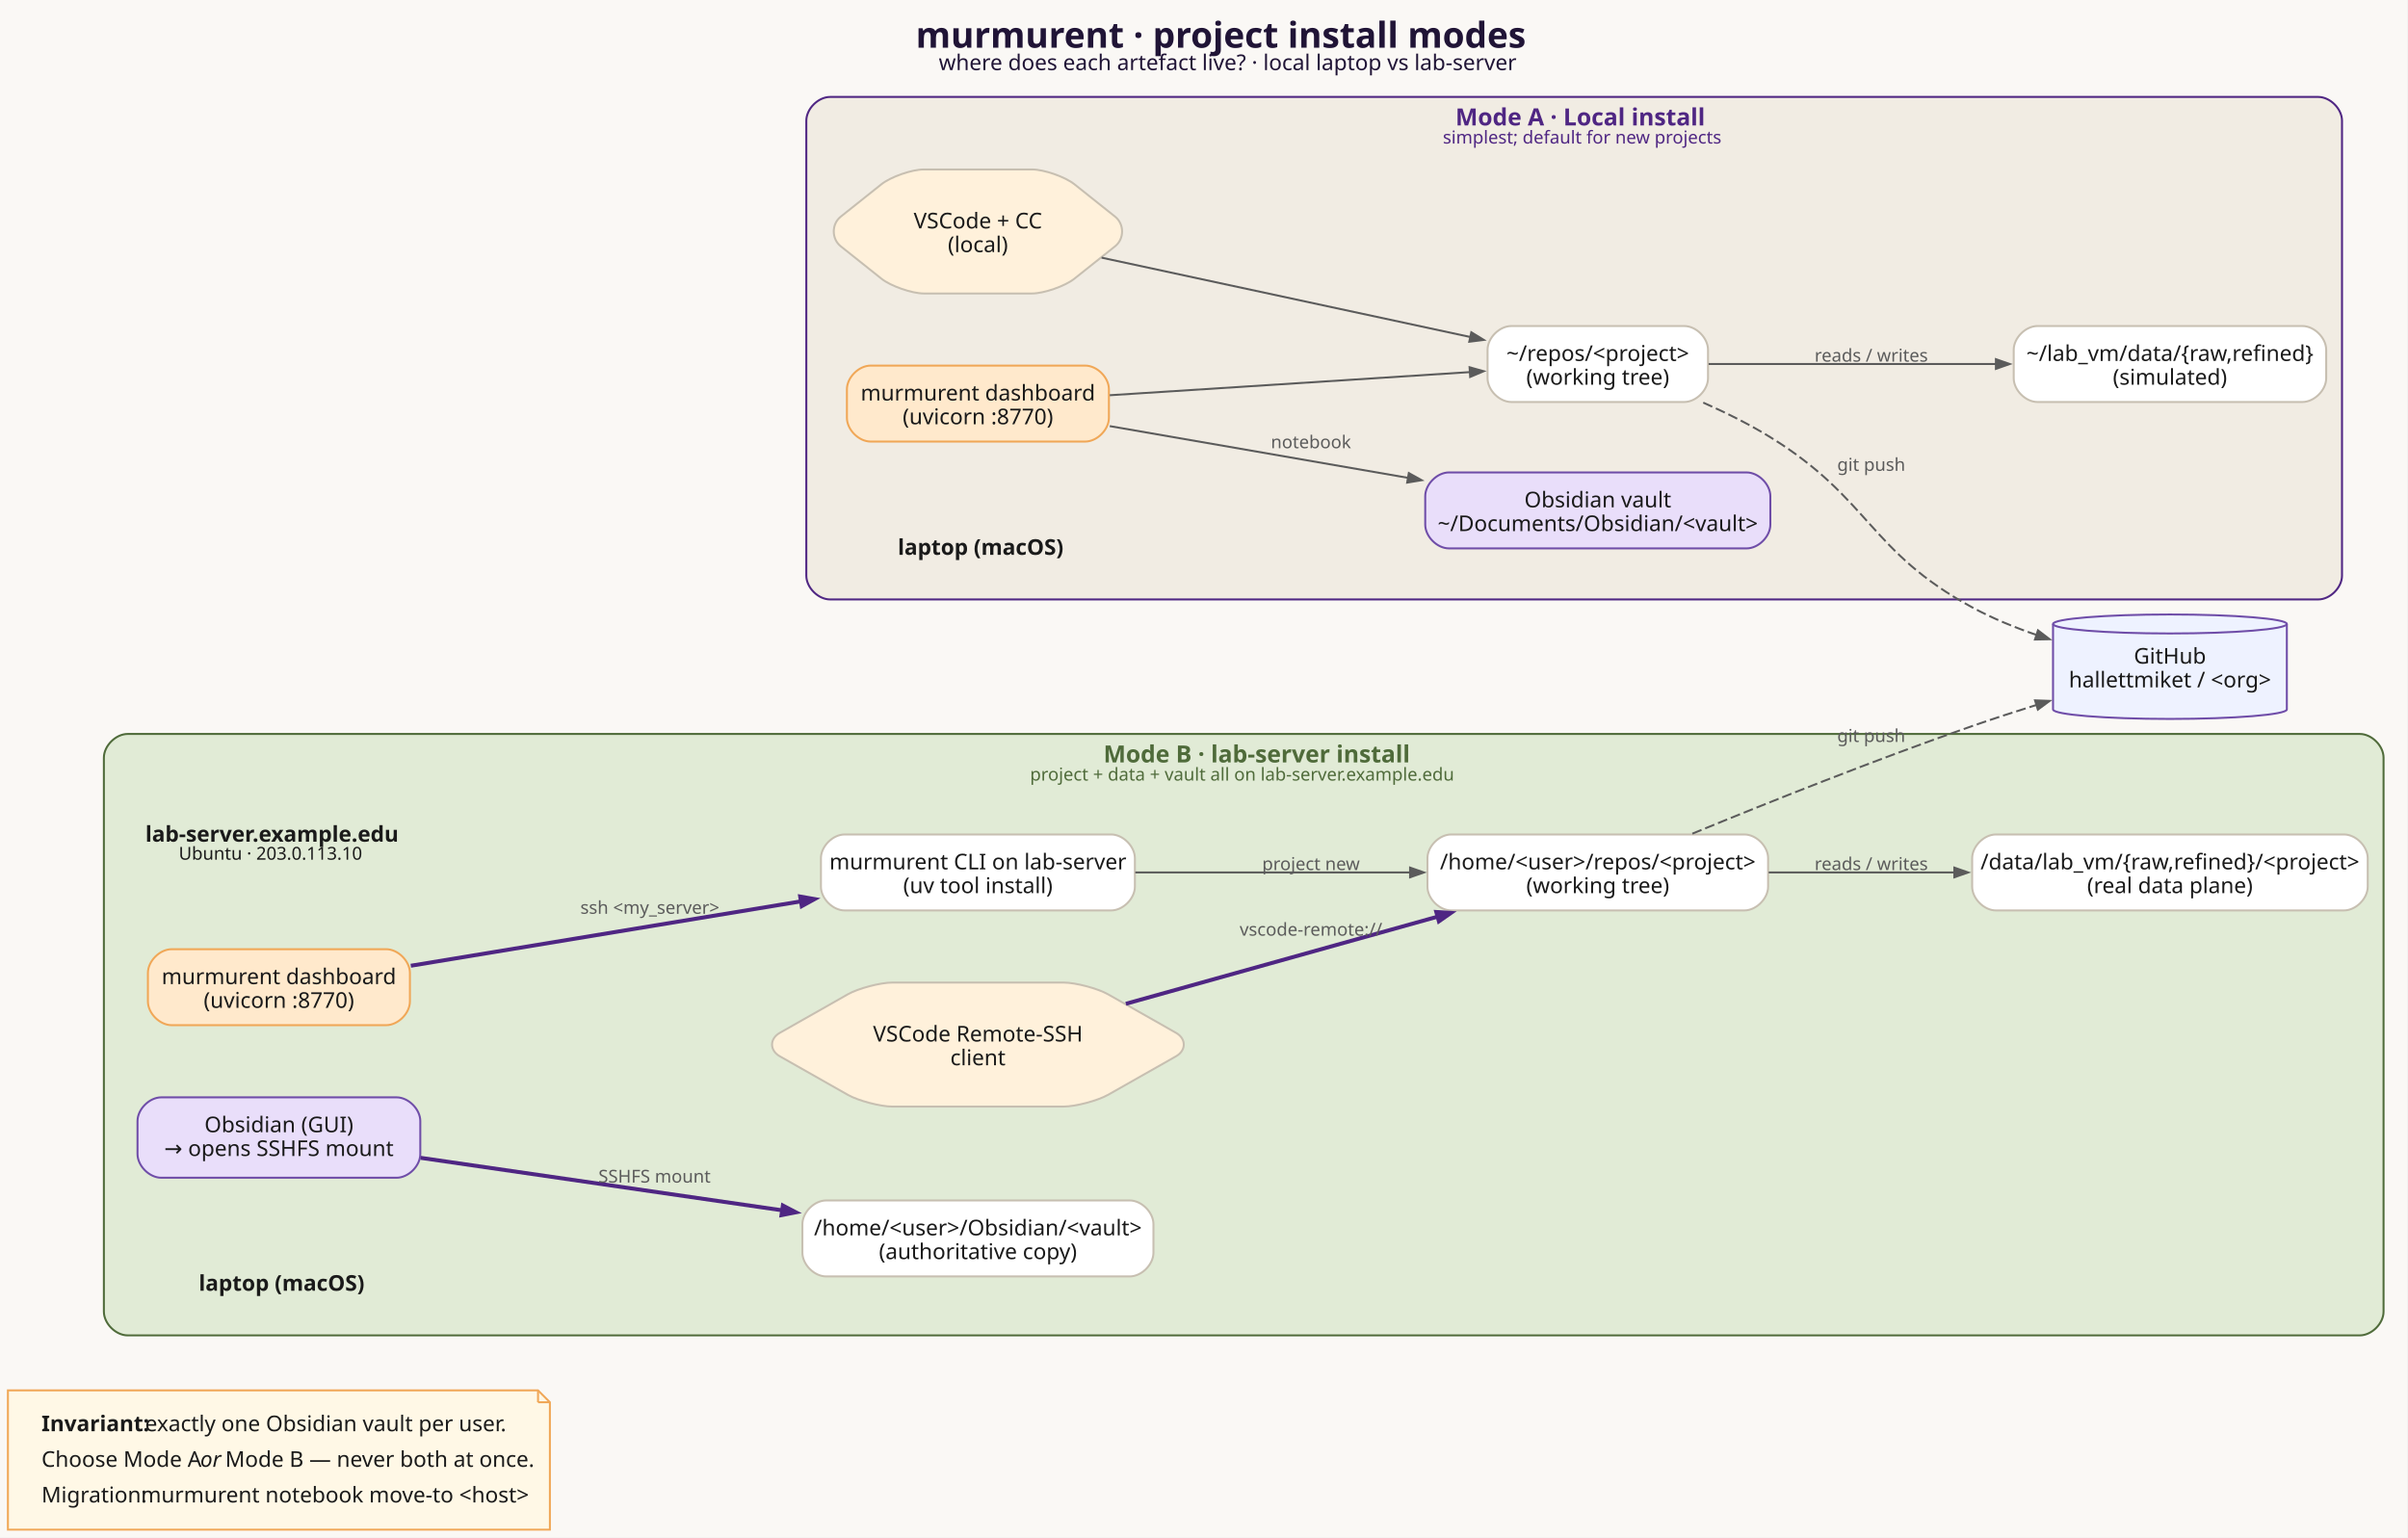
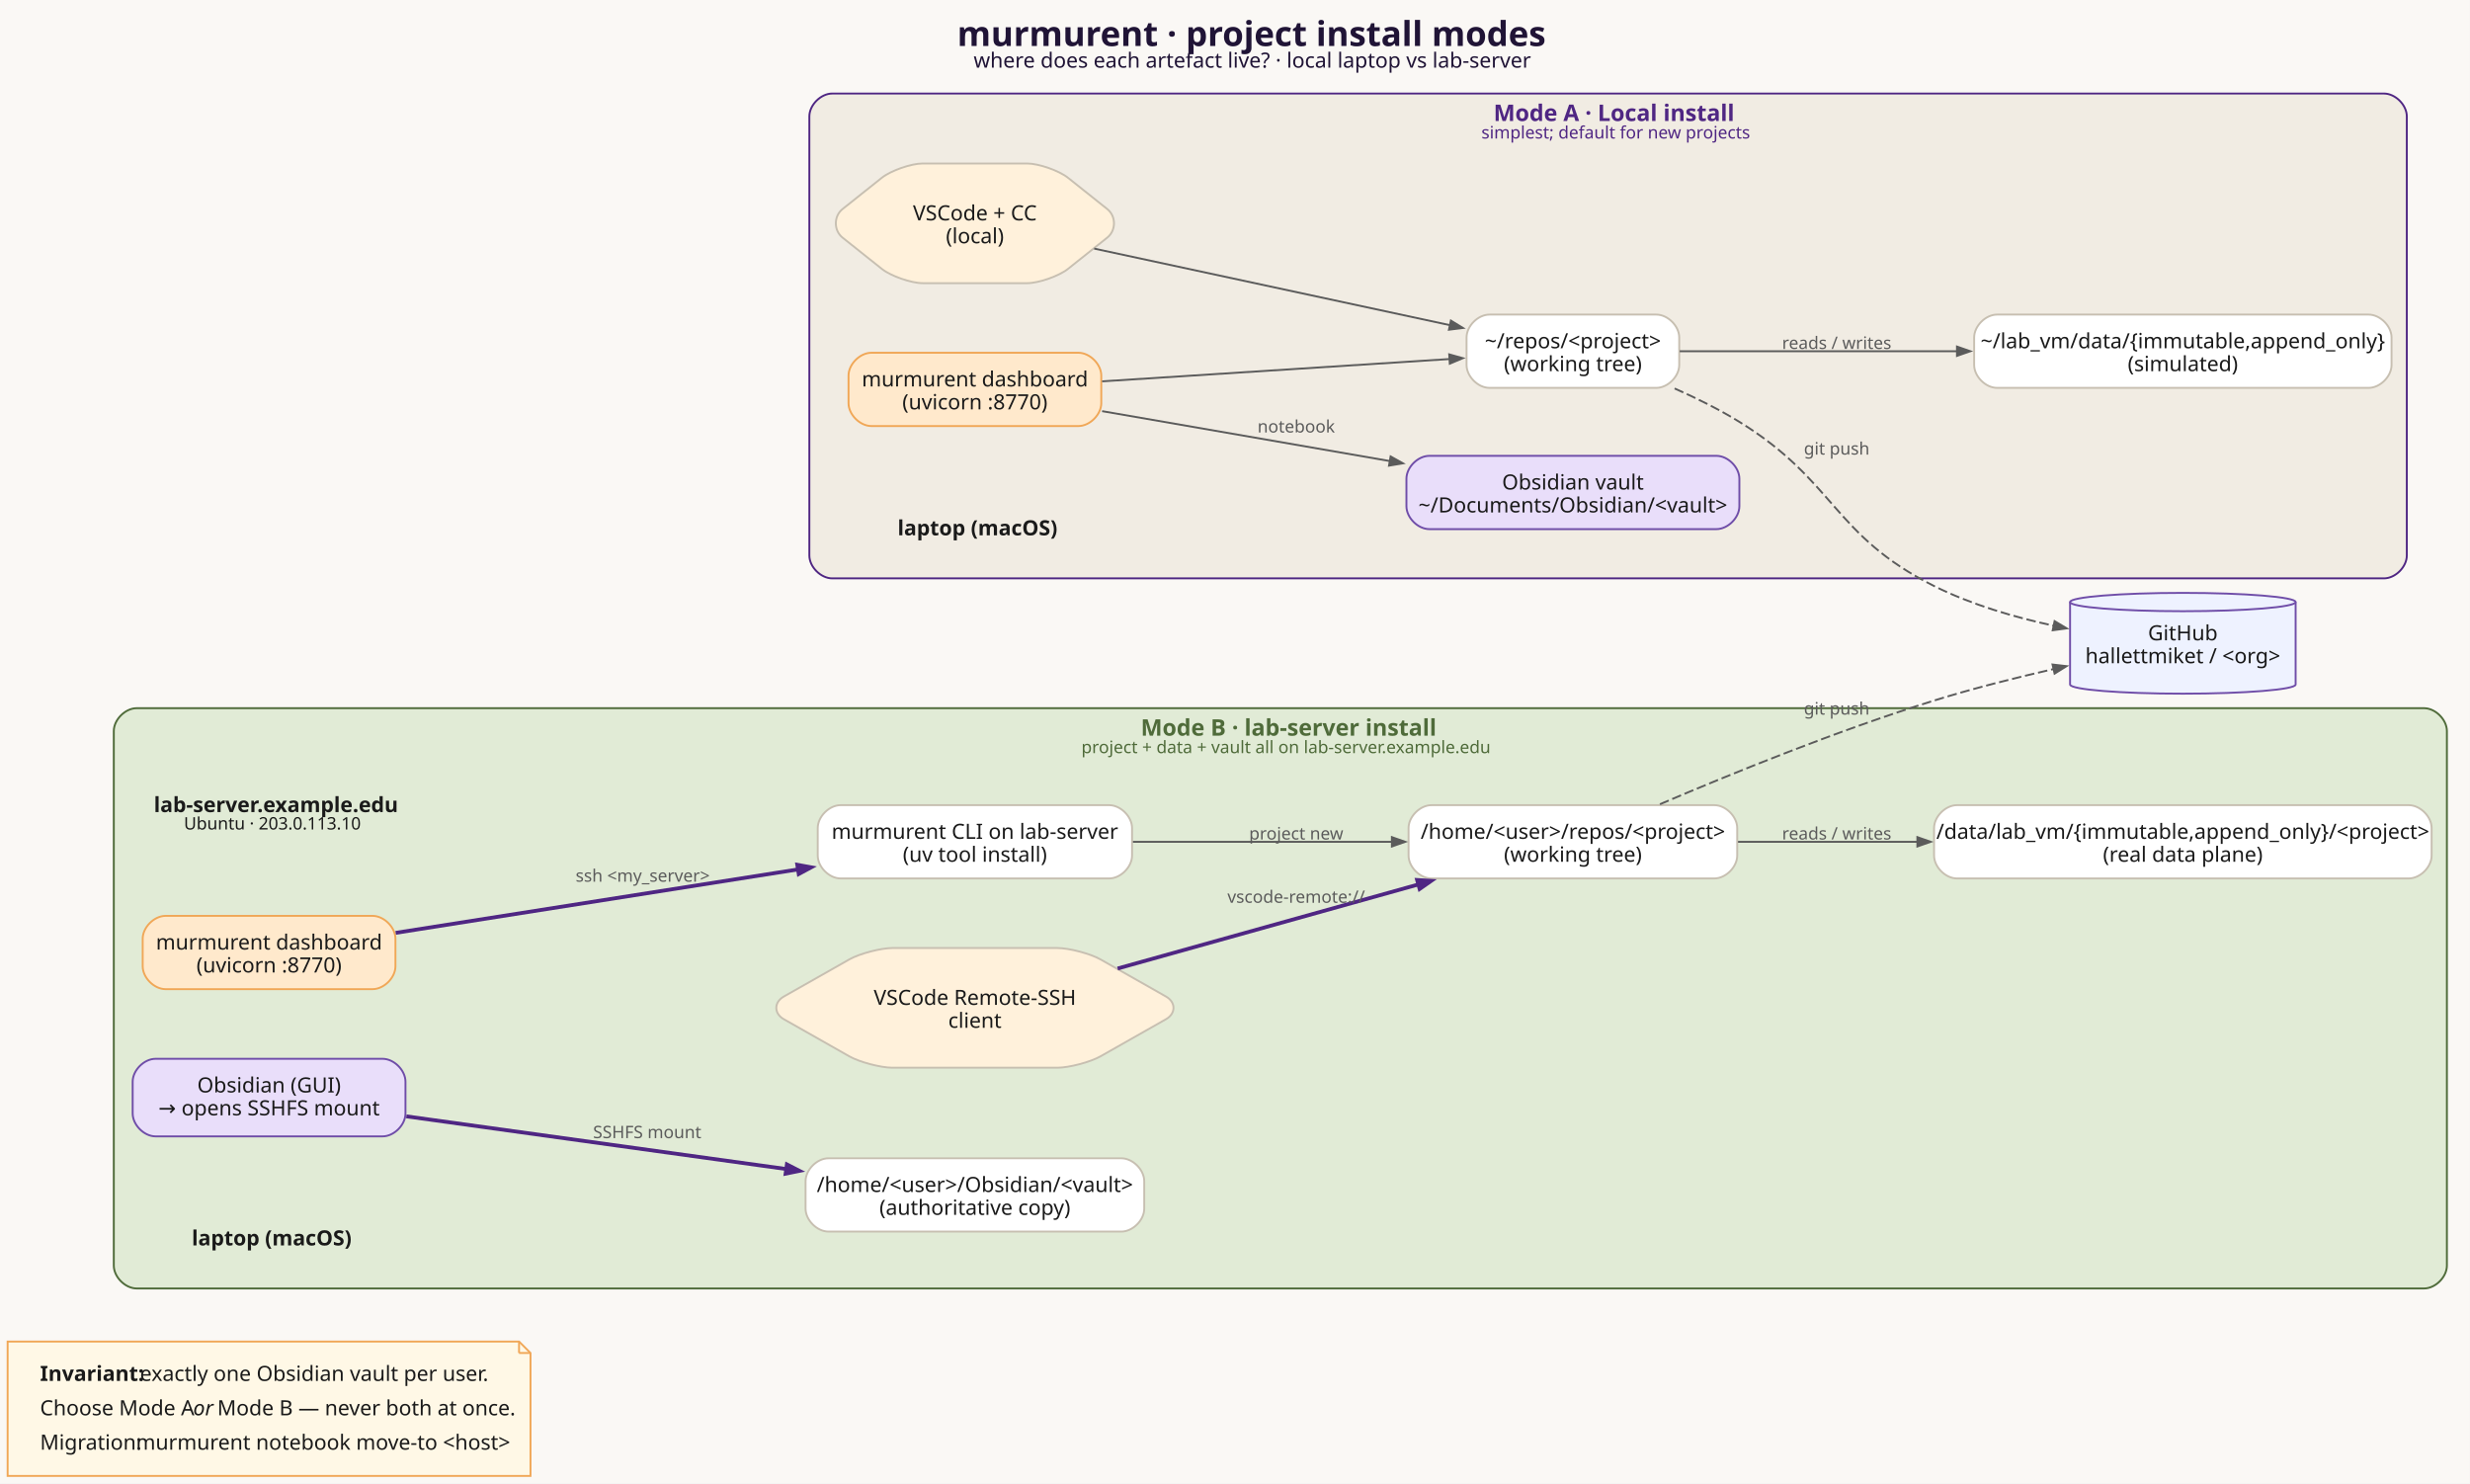
- <svg xmlns="http://www.w3.org/2000/svg" width="1217pt" height="777pt" viewBox="0.00 0.00 1217.00 777.00">
+ <svg xmlns="http://www.w3.org/2000/svg" width="1294pt" height="777pt" viewBox="0.00 0.00 1294.00 777.00">
  <g id="graph0" class="graph" transform="scale(1 1) rotate(0) translate(4 773.2)">
-     <polygon fill="#faf8f5" stroke="none" points="-4,4 -4,-773.2 1212.65,-773.2 1212.65,4 -4,4" />
-     <text xml:space="preserve" text-anchor="start" x="458.82" y="-749.1" font-family="EB Garamond" font-weight="bold" font-size="18.00" fill="#201436">murmurent · project install modes</text>
-     <text xml:space="preserve" text-anchor="start" x="470.45" y="-737.75" font-family="EB Garamond" font-size="11.00" fill="#201436">where does each artefact live? · local laptop vs lab-server</text>
+     <polygon fill="#faf8f5" stroke="none" points="-4,4 -4,-773.2 1289.9,-773.2 1289.9,4 -4,4" />
+     <text xml:space="preserve" text-anchor="start" x="497.45" y="-749.1" font-family="EB Garamond" font-weight="bold" font-size="18.00" fill="#201436">murmurent · project install modes</text>
+     <text xml:space="preserve" text-anchor="start" x="506.07" y="-737.75" font-family="EB Garamond" font-size="11.00" fill="#201436">where does each artefact live? · local laptop vs lab-server</text>
    <g id="clust1" class="cluster">
-       <path fill="#f1ece3" stroke="#4f2683" d="M415.51,-470.2C415.51,-470.2 1167.65,-470.2 1167.65,-470.2 1173.65,-470.2 1179.65,-476.2 1179.65,-482.2 1179.65,-482.2 1179.65,-712.2 1179.65,-712.2 1179.65,-718.2 1173.65,-724.2 1167.65,-724.2 1167.65,-724.2 415.51,-724.2 415.51,-724.2 409.51,-724.2 403.51,-718.2 403.51,-712.2 403.51,-712.2 403.51,-482.2 403.51,-482.2 403.51,-476.2 409.51,-470.2 415.51,-470.2" />
-       <text xml:space="preserve" text-anchor="start" x="731.58" y="-709.8" font-family="EB Garamond" font-weight="bold" font-size="12.00" fill="#4f2683">Mode A · Local install</text>
-       <text xml:space="preserve" text-anchor="start" x="725.21" y="-700.65" font-family="EB Garamond" font-size="9.00" fill="#4f2683">simplest; default for new projects</text>
+       <path fill="#f1ece3" stroke="#4f2683" d="M432.01,-470.2C432.01,-470.2 1244.9,-470.2 1244.9,-470.2 1250.9,-470.2 1256.9,-476.2 1256.9,-482.2 1256.9,-482.2 1256.9,-712.2 1256.9,-712.2 1256.9,-718.2 1250.9,-724.2 1244.9,-724.2 1244.9,-724.2 432.01,-724.2 432.01,-724.2 426.01,-724.2 420.01,-718.2 420.01,-712.2 420.01,-712.2 420.01,-482.2 420.01,-482.2 420.01,-476.2 426.01,-470.2 432.01,-470.2" />
+       <text xml:space="preserve" text-anchor="start" x="778.46" y="-709.8" font-family="EB Garamond" font-weight="bold" font-size="12.00" fill="#4f2683">Mode A · Local install</text>
+       <text xml:space="preserve" text-anchor="start" x="772.08" y="-700.65" font-family="EB Garamond" font-size="9.00" fill="#4f2683">simplest; default for new projects</text>
    </g>
    <g id="clust2" class="cluster">
-       <path fill="#e1ebd6" stroke="#4f6b3a" d="M60.5,-98.2C60.5,-98.2 1188.65,-98.2 1188.65,-98.2 1194.65,-98.2 1200.65,-104.2 1200.65,-110.2 1200.65,-110.2 1200.65,-390.2 1200.65,-390.2 1200.65,-396.2 1194.65,-402.2 1188.65,-402.2 1188.65,-402.2 60.5,-402.2 60.5,-402.2 54.5,-402.2 48.5,-396.2 48.5,-390.2 48.5,-390.2 48.5,-110.2 48.5,-110.2 48.5,-104.2 54.5,-98.2 60.5,-98.2" />
-       <text xml:space="preserve" text-anchor="start" x="553.7" y="-387.8" font-family="EB Garamond" font-weight="bold" font-size="12.00" fill="#4f6b3a">Mode B · lab-server install</text>
-       <text xml:space="preserve" text-anchor="start" x="516.57" y="-378.65" font-family="EB Garamond" font-size="9.00" fill="#4f6b3a">project + data + vault all on lab-server.example.edu</text>
+       <path fill="#e1ebd6" stroke="#4f6b3a" d="M67.62,-98.2C67.62,-98.2 1265.9,-98.2 1265.9,-98.2 1271.9,-98.2 1277.9,-104.2 1277.9,-110.2 1277.9,-110.2 1277.9,-390.2 1277.9,-390.2 1277.9,-396.2 1271.9,-402.2 1265.9,-402.2 1265.9,-402.2 67.62,-402.2 67.62,-402.2 61.62,-402.2 55.62,-396.2 55.62,-390.2 55.62,-390.2 55.62,-110.2 55.62,-110.2 55.62,-104.2 61.62,-98.2 67.62,-98.2" />
+       <text xml:space="preserve" text-anchor="start" x="593.64" y="-387.8" font-family="EB Garamond" font-weight="bold" font-size="12.00" fill="#4f6b3a">Mode B · lab-server install</text>
+       <text xml:space="preserve" text-anchor="start" x="562.51" y="-378.65" font-family="EB Garamond" font-size="9.00" fill="#4f6b3a">project + data + vault all on lab-server.example.edu</text>
    </g>
    <g id="node1" class="node">
-       <path fill="#eef2ff" stroke="#6f4da8" d="M1151.77,-457.8C1151.77,-460.45 1125.29,-462.6 1092.69,-462.6 1060.09,-462.6 1033.6,-460.45 1033.6,-457.8 1033.6,-457.8 1033.6,-414.6 1033.6,-414.6 1033.6,-411.95 1060.09,-409.8 1092.69,-409.8 1125.29,-409.8 1151.77,-411.95 1151.77,-414.6 1151.77,-414.6 1151.77,-457.8 1151.77,-457.8" />
-       <path fill="none" stroke="#6f4da8" d="M1151.77,-457.8C1151.77,-455.15 1125.29,-453 1092.69,-453 1060.09,-453 1033.6,-455.15 1033.6,-457.8" />
-       <text xml:space="preserve" text-anchor="middle" x="1092.69" y="-437.75" font-family="EB Garamond" font-size="11.00" fill="#1a1a1a">GitHub</text>
-       <text xml:space="preserve" text-anchor="middle" x="1092.69" y="-425.75" font-family="EB Garamond" font-size="11.00" fill="#1a1a1a">hallettmiket / &lt;org&gt;</text>
+       <path fill="#eef2ff" stroke="#6f4da8" d="M1198.65,-457.8C1198.65,-460.45 1172.17,-462.6 1139.56,-462.6 1106.96,-462.6 1080.48,-460.45 1080.48,-457.8 1080.48,-457.8 1080.48,-414.6 1080.48,-414.6 1080.48,-411.95 1106.96,-409.8 1139.56,-409.8 1172.17,-409.8 1198.65,-411.95 1198.65,-414.6 1198.65,-414.6 1198.65,-457.8 1198.65,-457.8" />
+       <path fill="none" stroke="#6f4da8" d="M1198.65,-457.8C1198.65,-455.15 1172.17,-453 1139.56,-453 1106.96,-453 1080.48,-455.15 1080.48,-457.8" />
+       <text xml:space="preserve" text-anchor="middle" x="1139.56" y="-437.75" font-family="EB Garamond" font-size="11.00" fill="#1a1a1a">GitHub</text>
+       <text xml:space="preserve" text-anchor="middle" x="1139.56" y="-425.75" font-family="EB Garamond" font-size="11.00" fill="#1a1a1a">hallettmiket / &lt;org&gt;</text>
    </g>
    <g id="node2" class="node">
-       <path fill="none" stroke="none" d="M531.7,-514.2C531.7,-514.2 448.78,-514.2 448.78,-514.2 442.78,-514.2 436.78,-508.2 436.78,-502.2 436.78,-502.2 436.78,-490.2 436.78,-490.2 436.78,-484.2 442.78,-478.2 448.78,-478.2 448.78,-478.2 531.7,-478.2 531.7,-478.2 537.7,-478.2 543.7,-484.2 543.7,-490.2 543.7,-490.2 543.7,-502.2 543.7,-502.2 543.7,-508.2 537.7,-514.2 531.7,-514.2" />
-       <text xml:space="preserve" text-anchor="start" x="449.74" y="-492.75" font-family="EB Garamond" font-weight="bold" font-size="11.00" fill="#1a1a1a">laptop (macOS)</text>
+       <path fill="none" stroke="none" d="M548.2,-514.2C548.2,-514.2 465.28,-514.2 465.28,-514.2 459.28,-514.2 453.28,-508.2 453.28,-502.2 453.28,-502.2 453.28,-490.2 453.28,-490.2 453.28,-484.2 459.28,-478.2 465.28,-478.2 465.28,-478.2 548.2,-478.2 548.2,-478.2 554.2,-478.2 560.2,-484.2 560.2,-490.2 560.2,-490.2 560.2,-502.2 560.2,-502.2 560.2,-508.2 554.2,-514.2 548.2,-514.2" />
+       <text xml:space="preserve" text-anchor="start" x="466.24" y="-492.75" font-family="EB Garamond" font-weight="bold" font-size="11.00" fill="#1a1a1a">laptop (macOS)</text>
    </g>
    <g id="node3" class="node">
-       <path fill="#ffe9cc" stroke="#f0a757" d="M544.45,-588.4C544.45,-588.4 436.03,-588.4 436.03,-588.4 430.03,-588.4 424.03,-582.4 424.03,-576.4 424.03,-576.4 424.03,-562 424.03,-562 424.03,-556 430.03,-550 436.03,-550 436.03,-550 544.45,-550 544.45,-550 550.45,-550 556.45,-556 556.45,-562 556.45,-562 556.45,-576.4 556.45,-576.4 556.45,-582.4 550.45,-588.4 544.45,-588.4" />
-       <text xml:space="preserve" text-anchor="middle" x="490.24" y="-570.75" font-family="EB Garamond" font-size="11.00" fill="#1a1a1a">murmurent dashboard</text>
-       <text xml:space="preserve" text-anchor="middle" x="490.24" y="-558.75" font-family="EB Garamond" font-size="11.00" fill="#1a1a1a">(uvicorn :8770)</text>
+       <path fill="#ffe9cc" stroke="#f0a757" d="M560.95,-588.4C560.95,-588.4 452.53,-588.4 452.53,-588.4 446.53,-588.4 440.53,-582.4 440.53,-576.4 440.53,-576.4 440.53,-562 440.53,-562 440.53,-556 446.53,-550 452.53,-550 452.53,-550 560.95,-550 560.95,-550 566.95,-550 572.95,-556 572.95,-562 572.95,-562 572.95,-576.4 572.95,-576.4 572.95,-582.4 566.95,-588.4 560.95,-588.4" />
+       <text xml:space="preserve" text-anchor="middle" x="506.74" y="-570.75" font-family="EB Garamond" font-size="11.00" fill="#1a1a1a">murmurent dashboard</text>
+       <text xml:space="preserve" text-anchor="middle" x="506.74" y="-558.75" font-family="EB Garamond" font-size="11.00" fill="#1a1a1a">(uvicorn :8770)</text>
    </g>
    <g id="node4" class="node">
-       <path fill="#ffffff" stroke="#c7bfb1" d="M847.23,-608.4C847.23,-608.4 759.81,-608.4 759.81,-608.4 753.81,-608.4 747.81,-602.4 747.81,-596.4 747.81,-596.4 747.81,-582 747.81,-582 747.81,-576 753.81,-570 759.81,-570 759.81,-570 847.23,-570 847.23,-570 853.23,-570 859.23,-576 859.23,-582 859.23,-582 859.23,-596.4 859.23,-596.4 859.23,-602.4 853.23,-608.4 847.23,-608.4" />
-       <text xml:space="preserve" text-anchor="middle" x="803.52" y="-590.75" font-family="EB Garamond" font-size="11.00" fill="#1a1a1a">~/repos/&lt;project&gt;</text>
-       <text xml:space="preserve" text-anchor="middle" x="803.52" y="-578.75" font-family="EB Garamond" font-size="11.00" fill="#1a1a1a">(working tree)</text>
+       <path fill="#ffffff" stroke="#c7bfb1" d="M863.73,-608.4C863.73,-608.4 776.31,-608.4 776.31,-608.4 770.31,-608.4 764.31,-602.4 764.31,-596.4 764.31,-596.4 764.31,-582 764.31,-582 764.31,-576 770.31,-570 776.31,-570 776.31,-570 863.73,-570 863.73,-570 869.73,-570 875.73,-576 875.73,-582 875.73,-582 875.73,-596.4 875.73,-596.4 875.73,-602.4 869.73,-608.4 863.73,-608.4" />
+       <text xml:space="preserve" text-anchor="middle" x="820.02" y="-590.75" font-family="EB Garamond" font-size="11.00" fill="#1a1a1a">~/repos/&lt;project&gt;</text>
+       <text xml:space="preserve" text-anchor="middle" x="820.02" y="-578.75" font-family="EB Garamond" font-size="11.00" fill="#1a1a1a">(working tree)</text>
    </g>
    <g id="edge1" class="edge">
-       <path fill="none" stroke="#5b5b5b" d="M556.87,-573.42C610.55,-576.87 685.98,-581.71 739.05,-585.12" />
-       <polygon fill="#5b5b5b" stroke="#5b5b5b" points="738.72,-587.56 745.86,-585.56 739.03,-582.67 738.72,-587.56" />
+       <path fill="none" stroke="#5b5b5b" d="M573.37,-573.42C627.05,-576.87 702.48,-581.71 755.55,-585.12" />
+       <polygon fill="#5b5b5b" stroke="#5b5b5b" points="755.22,-587.56 762.36,-585.56 755.53,-582.67 755.22,-587.56" />
    </g>
    <g id="node5" class="node">
-       <path fill="#e9defa" stroke="#6f4da8" d="M878.73,-534.4C878.73,-534.4 728.31,-534.4 728.31,-534.4 722.31,-534.4 716.31,-528.4 716.31,-522.4 716.31,-522.4 716.31,-508 716.31,-508 716.31,-502 722.31,-496 728.31,-496 728.31,-496 878.73,-496 878.73,-496 884.73,-496 890.73,-502 890.73,-508 890.73,-508 890.73,-522.4 890.73,-522.4 890.73,-528.4 884.73,-534.4 878.73,-534.4" />
-       <text xml:space="preserve" text-anchor="middle" x="803.52" y="-516.75" font-family="EB Garamond" font-size="11.00" fill="#1a1a1a">Obsidian vault</text>
-       <text xml:space="preserve" text-anchor="middle" x="803.52" y="-504.75" font-family="EB Garamond" font-size="11.00" fill="#1a1a1a">~/Documents/Obsidian/&lt;vault&gt;</text>
+       <path fill="#e9defa" stroke="#6f4da8" d="M895.23,-534.4C895.23,-534.4 744.81,-534.4 744.81,-534.4 738.81,-534.4 732.81,-528.4 732.81,-522.4 732.81,-522.4 732.81,-508 732.81,-508 732.81,-502 738.81,-496 744.81,-496 744.81,-496 895.23,-496 895.23,-496 901.23,-496 907.23,-502 907.23,-508 907.23,-508 907.23,-522.4 907.23,-522.4 907.23,-528.4 901.23,-534.4 895.23,-534.4" />
+       <text xml:space="preserve" text-anchor="middle" x="820.02" y="-516.75" font-family="EB Garamond" font-size="11.00" fill="#1a1a1a">Obsidian vault</text>
+       <text xml:space="preserve" text-anchor="middle" x="820.02" y="-504.75" font-family="EB Garamond" font-size="11.00" fill="#1a1a1a">~/Documents/Obsidian/&lt;vault&gt;</text>
    </g>
    <g id="edge4" class="edge">
-       <path fill="none" stroke="#5b5b5b" d="M556.87,-557.81C600.63,-550.22 658.85,-540.12 707.62,-531.66" />
-       <polygon fill="#5b5b5b" stroke="#5b5b5b" points="708.02,-534.08 714.5,-530.47 707.18,-529.25 708.02,-534.08" />
-       <text xml:space="preserve" text-anchor="middle" x="658.56" y="-546.63" font-family="Courier Prime" font-size="9.00" fill="#5b5b5b">notebook</text>
+       <path fill="none" stroke="#5b5b5b" d="M573.37,-557.81C617.13,-550.22 675.35,-540.12 724.12,-531.66" />
+       <polygon fill="#5b5b5b" stroke="#5b5b5b" points="724.52,-534.08 731,-530.47 723.68,-529.25 724.52,-534.08" />
+       <text xml:space="preserve" text-anchor="middle" x="675.06" y="-546.63" font-family="Courier Prime" font-size="9.00" fill="#5b5b5b">notebook</text>
    </g>
    <g id="edge10" class="edge">
-       <path fill="none" stroke="#5b5b5b" stroke-dasharray="5,2" d="M856.82,-569.69C868.32,-564.6 880.2,-558.7 890.73,-552.2 941.19,-521.06 940.62,-494.49 992.73,-466.2 1002.92,-460.67 1014.27,-456.02 1025.54,-452.15" />
-       <polygon fill="#5b5b5b" stroke="#5b5b5b" points="1025.99,-454.59 1031.88,-450.08 1024.47,-449.93 1025.99,-454.59" />
-       <text xml:space="preserve" text-anchor="middle" x="941.73" y="-535.21" font-family="Courier Prime" font-size="9.00" fill="#5b5b5b">git push</text>
+       <path fill="none" stroke="#5b5b5b" stroke-dasharray="5,2" d="M873.32,-569.69C884.82,-564.6 896.7,-558.7 907.23,-552.2 957.69,-521.06 956.21,-492.75 1009.23,-466.2 1028.61,-456.5 1051.2,-449.87 1072.03,-445.38" />
+       <polygon fill="#5b5b5b" stroke="#5b5b5b" points="1072.37,-447.81 1078.73,-444 1071.38,-443.01 1072.37,-447.81" />
+       <text xml:space="preserve" text-anchor="middle" x="958.23" y="-535.05" font-family="Courier Prime" font-size="9.00" fill="#5b5b5b">git push</text>
    </g>
    <g id="node6" class="node">
-       <path fill="#ffffff" stroke="#c7bfb1" d="M1159.65,-608.4C1159.65,-608.4 1025.73,-608.4 1025.73,-608.4 1019.73,-608.4 1013.73,-602.4 1013.73,-596.4 1013.73,-596.4 1013.73,-582 1013.73,-582 1013.73,-576 1019.73,-570 1025.73,-570 1025.73,-570 1159.65,-570 1159.65,-570 1165.65,-570 1171.65,-576 1171.65,-582 1171.65,-582 1171.65,-596.4 1171.65,-596.4 1171.65,-602.4 1165.65,-608.4 1159.65,-608.4" />
-       <text xml:space="preserve" text-anchor="middle" x="1092.69" y="-590.75" font-family="EB Garamond" font-size="11.00" fill="#1a1a1a">~/lab_vm/data/{raw,refined}</text>
-       <text xml:space="preserve" text-anchor="middle" x="1092.69" y="-578.75" font-family="EB Garamond" font-size="11.00" fill="#1a1a1a">(simulated)</text>
+       <path fill="#ffffff" stroke="#c7bfb1" d="M1236.9,-608.4C1236.9,-608.4 1042.23,-608.4 1042.23,-608.4 1036.23,-608.4 1030.23,-602.4 1030.23,-596.4 1030.23,-596.4 1030.23,-582 1030.23,-582 1030.23,-576 1036.23,-570 1042.23,-570 1042.23,-570 1236.9,-570 1236.9,-570 1242.9,-570 1248.9,-576 1248.9,-582 1248.9,-582 1248.9,-596.4 1248.9,-596.4 1248.9,-602.4 1242.9,-608.4 1236.9,-608.4" />
+       <text xml:space="preserve" text-anchor="middle" x="1139.56" y="-590.75" font-family="EB Garamond" font-size="11.00" fill="#1a1a1a">~/lab_vm/data/{immutable,append_only}</text>
+       <text xml:space="preserve" text-anchor="middle" x="1139.56" y="-578.75" font-family="EB Garamond" font-size="11.00" fill="#1a1a1a">(simulated)</text>
    </g>
    <g id="edge3" class="edge">
-       <path fill="none" stroke="#5b5b5b" d="M859.55,-589.2C900.65,-589.2 957.62,-589.2 1004.85,-589.2" />
-       <polygon fill="#5b5b5b" stroke="#5b5b5b" points="1004.73,-591.65 1011.73,-589.2 1004.73,-586.75 1004.73,-591.65" />
-       <text xml:space="preserve" text-anchor="middle" x="941.73" y="-590.4" font-family="Courier Prime" font-size="9.00" fill="#5b5b5b">reads / writes</text>
+       <path fill="none" stroke="#5b5b5b" d="M875.97,-589.2C915.99,-589.2 971.68,-589.2 1021.48,-589.2" />
+       <polygon fill="#5b5b5b" stroke="#5b5b5b" points="1021.23,-591.65 1028.23,-589.2 1021.23,-586.75 1021.23,-591.65" />
+       <text xml:space="preserve" text-anchor="middle" x="958.23" y="-590.4" font-family="Courier Prime" font-size="9.00" fill="#5b5b5b">reads / writes</text>
    </g>
    <g id="node7" class="node">
-       <path fill="#fff1db" stroke="#c7bfb1" d="M559.58,-663.68C559.58,-663.68 538.99,-680.08 538.99,-680.08 534.3,-683.82 523.6,-687.55 517.6,-687.55 517.6,-687.55 462.88,-687.55 462.88,-687.55 456.88,-687.55 446.18,-683.82 441.49,-680.08 441.49,-680.08 420.9,-663.68 420.9,-663.68 416.21,-659.94 416.21,-652.46 420.9,-648.72 420.9,-648.72 441.49,-632.32 441.49,-632.32 446.18,-628.58 456.88,-624.85 462.88,-624.85 462.88,-624.85 517.6,-624.85 517.6,-624.85 523.6,-624.85 534.3,-628.58 538.99,-632.32 538.99,-632.32 559.58,-648.72 559.58,-648.72 564.27,-652.46 564.27,-659.94 559.58,-663.68" />
-       <text xml:space="preserve" text-anchor="middle" x="490.24" y="-657.75" font-family="EB Garamond" font-size="11.00" fill="#1a1a1a">VSCode + CC</text>
-       <text xml:space="preserve" text-anchor="middle" x="490.24" y="-645.75" font-family="EB Garamond" font-size="11.00" fill="#1a1a1a">(local)</text>
+       <path fill="#fff1db" stroke="#c7bfb1" d="M576.08,-663.68C576.08,-663.68 555.49,-680.08 555.49,-680.08 550.8,-683.82 540.1,-687.55 534.1,-687.55 534.1,-687.55 479.38,-687.55 479.38,-687.55 473.38,-687.55 462.68,-683.82 457.99,-680.08 457.99,-680.08 437.4,-663.68 437.4,-663.68 432.71,-659.94 432.71,-652.46 437.4,-648.72 437.4,-648.72 457.99,-632.32 457.99,-632.32 462.68,-628.58 473.38,-624.85 479.38,-624.85 479.38,-624.85 534.1,-624.85 534.1,-624.85 540.1,-624.85 550.8,-628.58 555.49,-632.32 555.49,-632.32 576.08,-648.72 576.08,-648.72 580.77,-652.46 580.77,-659.94 576.08,-663.68" />
+       <text xml:space="preserve" text-anchor="middle" x="506.74" y="-657.75" font-family="EB Garamond" font-size="11.00" fill="#1a1a1a">VSCode + CC</text>
+       <text xml:space="preserve" text-anchor="middle" x="506.74" y="-645.75" font-family="EB Garamond" font-size="11.00" fill="#1a1a1a">(local)</text>
    </g>
    <g id="edge2" class="edge">
-       <path fill="none" stroke="#5b5b5b" d="M552.74,-642.96C606.67,-631.36 684.75,-614.55 739.21,-602.83" />
-       <polygon fill="#5b5b5b" stroke="#5b5b5b" points="739.6,-605.25 745.93,-601.38 738.57,-600.46 739.6,-605.25" />
+       <path fill="none" stroke="#5b5b5b" d="M569.24,-642.96C623.17,-631.36 701.25,-614.55 755.71,-602.83" />
+       <polygon fill="#5b5b5b" stroke="#5b5b5b" points="756.1,-605.25 762.43,-601.38 755.07,-600.46 756.1,-605.25" />
    </g>
    <g id="node8" class="node">
      <path fill="none" stroke="none" d="M178.42,-142.2C178.42,-142.2 95.5,-142.2 95.5,-142.2 89.5,-142.2 83.5,-136.2 83.5,-130.2 83.5,-130.2 83.5,-118.2 83.5,-118.2 83.5,-112.2 89.5,-106.2 95.5,-106.2 95.5,-106.2 178.42,-106.2 178.42,-106.2 184.42,-106.2 190.42,-112.2 190.42,-118.2 190.42,-118.2 190.42,-130.2 190.42,-130.2 190.42,-136.2 184.42,-142.2 178.42,-142.2" />
      <text xml:space="preserve" text-anchor="start" x="96.46" y="-120.75" font-family="EB Garamond" font-weight="bold" font-size="11.00" fill="#1a1a1a">laptop (macOS)</text>
    </g>
    <g id="node9" class="node">
      <path fill="#ffe9cc" stroke="#f0a757" d="M191.17,-293.4C191.17,-293.4 82.75,-293.4 82.75,-293.4 76.75,-293.4 70.75,-287.4 70.75,-281.4 70.75,-281.4 70.75,-267 70.75,-267 70.75,-261 76.75,-255 82.75,-255 82.75,-255 191.17,-255 191.17,-255 197.17,-255 203.17,-261 203.17,-267 203.17,-267 203.17,-281.4 203.17,-281.4 203.17,-287.4 197.17,-293.4 191.17,-293.4" />
      <text xml:space="preserve" text-anchor="middle" x="136.96" y="-275.75" font-family="EB Garamond" font-size="11.00" fill="#1a1a1a">murmurent dashboard</text>
      <text xml:space="preserve" text-anchor="middle" x="136.96" y="-263.75" font-family="EB Garamond" font-size="11.00" fill="#1a1a1a">(uvicorn :8770)</text>
    </g>
    <g id="node16" class="node">
-       <path fill="#ffffff" stroke="#c7bfb1" d="M557.57,-351.4C557.57,-351.4 422.9,-351.4 422.9,-351.4 416.9,-351.4 410.9,-345.4 410.9,-339.4 410.9,-339.4 410.9,-325 410.9,-325 410.9,-319 416.9,-313 422.9,-313 422.9,-313 557.57,-313 557.57,-313 563.57,-313 569.57,-319 569.57,-325 569.57,-325 569.57,-339.4 569.57,-339.4 569.57,-345.4 563.57,-351.4 557.57,-351.4" />
-       <text xml:space="preserve" text-anchor="middle" x="490.24" y="-333.75" font-family="EB Garamond" font-size="11.00" fill="#1a1a1a">murmurent CLI on lab-server</text>
-       <text xml:space="preserve" text-anchor="middle" x="490.24" y="-321.75" font-family="EB Garamond" font-size="11.00" fill="#1a1a1a">(uv tool install)</text>
+       <path fill="#ffffff" stroke="#c7bfb1" d="M577.07,-351.4C577.07,-351.4 436.4,-351.4 436.4,-351.4 430.4,-351.4 424.4,-345.4 424.4,-339.4 424.4,-339.4 424.4,-325 424.4,-325 424.4,-319 430.4,-313 436.4,-313 436.4,-313 577.07,-313 577.07,-313 583.07,-313 589.07,-319 589.07,-325 589.07,-325 589.07,-339.4 589.07,-339.4 589.07,-345.4 583.07,-351.4 577.07,-351.4" />
+       <text xml:space="preserve" text-anchor="middle" x="506.74" y="-333.75" font-family="EB Garamond" font-size="11.00" fill="#1a1a1a">murmurent CLI on lab-server</text>
+       <text xml:space="preserve" text-anchor="middle" x="506.74" y="-321.75" font-family="EB Garamond" font-size="11.00" fill="#1a1a1a">(uv tool install)</text>
    </g>
    <g id="edge5" class="edge">
-       <path fill="none" stroke="#4f2683" stroke-width="2" d="M203.62,-285.04C259.78,-294.31 341.04,-307.73 402.54,-317.88" />
-       <polygon fill="#4f2683" stroke="#4f2683" stroke-width="2" points="400.41,-320.02 407.71,-318.74 401.2,-315.18 400.41,-320.02" />
-       <text xml:space="preserve" text-anchor="middle" x="326.8" y="-311.3" font-family="Courier Prime" font-size="9.00" fill="#5b5b5b">ssh &lt;my_server&gt;  </text>
+       <path fill="none" stroke="#4f2683" stroke-width="2" d="M203.29,-284.5C262.38,-293.82 349.94,-307.63 415.66,-317.99" />
+       <polygon fill="#4f2683" stroke="#4f2683" stroke-width="2" points="413.68,-320.16 420.98,-318.83 414.45,-315.32 413.68,-320.16" />
+       <text xml:space="preserve" text-anchor="middle" x="335.05" y="-311.3" font-family="Courier Prime" font-size="9.00" fill="#5b5b5b">ssh &lt;my_server&gt;  </text>
    </g>
    <g id="node10" class="node">
-       <path fill="#fff1db" stroke="#c7bfb1" d="M590.37,-251.12C590.37,-251.12 555.96,-270.63 555.96,-270.63 550.74,-273.59 539.52,-276.55 533.52,-276.55 533.52,-276.55 446.95,-276.55 446.95,-276.55 440.95,-276.55 429.74,-273.59 424.52,-270.63 424.52,-270.63 390.11,-251.12 390.11,-251.12 384.89,-248.16 384.89,-242.24 390.11,-239.28 390.11,-239.28 424.52,-219.77 424.52,-219.77 429.74,-216.81 440.95,-213.85 446.95,-213.85 446.95,-213.85 533.52,-213.85 533.52,-213.85 539.52,-213.85 550.74,-216.81 555.96,-219.77 555.96,-219.77 590.37,-239.28 590.37,-239.28 595.59,-242.24 595.59,-248.16 590.37,-251.12" />
-       <text xml:space="preserve" text-anchor="middle" x="490.24" y="-246.75" font-family="EB Garamond" font-size="11.00" fill="#1a1a1a">VSCode Remote-SSH</text>
-       <text xml:space="preserve" text-anchor="middle" x="490.24" y="-234.75" font-family="EB Garamond" font-size="11.00" fill="#1a1a1a">client</text>
+       <path fill="#fff1db" stroke="#c7bfb1" d="M606.87,-251.12C606.87,-251.12 572.46,-270.63 572.46,-270.63 567.24,-273.59 556.02,-276.55 550.02,-276.55 550.02,-276.55 463.45,-276.55 463.45,-276.55 457.45,-276.55 446.24,-273.59 441.02,-270.63 441.02,-270.63 406.61,-251.12 406.61,-251.12 401.39,-248.16 401.39,-242.24 406.61,-239.28 406.61,-239.28 441.02,-219.77 441.02,-219.77 446.24,-216.81 457.45,-213.85 463.45,-213.85 463.45,-213.85 550.02,-213.85 550.02,-213.85 556.02,-213.85 567.24,-216.81 572.46,-219.77 572.46,-219.77 606.87,-239.28 606.87,-239.28 612.09,-242.24 612.09,-248.16 606.87,-251.12" />
+       <text xml:space="preserve" text-anchor="middle" x="506.74" y="-246.75" font-family="EB Garamond" font-size="11.00" fill="#1a1a1a">VSCode Remote-SSH</text>
+       <text xml:space="preserve" text-anchor="middle" x="506.74" y="-234.75" font-family="EB Garamond" font-size="11.00" fill="#1a1a1a">client</text>
    </g>
    <g id="node13" class="node">
-       <path fill="#ffffff" stroke="#c7bfb1" d="M877.6,-351.4C877.6,-351.4 729.43,-351.4 729.43,-351.4 723.43,-351.4 717.43,-345.4 717.43,-339.4 717.43,-339.4 717.43,-325 717.43,-325 717.43,-319 723.43,-313 729.43,-313 729.43,-313 877.6,-313 877.6,-313 883.6,-313 889.6,-319 889.6,-325 889.6,-325 889.6,-339.4 889.6,-339.4 889.6,-345.4 883.6,-351.4 877.6,-351.4" />
-       <text xml:space="preserve" text-anchor="middle" x="803.52" y="-333.75" font-family="EB Garamond" font-size="11.00" fill="#1a1a1a">/home/&lt;user&gt;/repos/&lt;project&gt;</text>
-       <text xml:space="preserve" text-anchor="middle" x="803.52" y="-321.75" font-family="EB Garamond" font-size="11.00" fill="#1a1a1a">(working tree)</text>
+       <path fill="#ffffff" stroke="#c7bfb1" d="M894.1,-351.4C894.1,-351.4 745.93,-351.4 745.93,-351.4 739.93,-351.4 733.93,-345.4 733.93,-339.4 733.93,-339.4 733.93,-325 733.93,-325 733.93,-319 739.93,-313 745.93,-313 745.93,-313 894.1,-313 894.1,-313 900.1,-313 906.1,-319 906.1,-325 906.1,-325 906.1,-339.4 906.1,-339.4 906.1,-345.4 900.1,-351.4 894.1,-351.4" />
+       <text xml:space="preserve" text-anchor="middle" x="820.02" y="-333.75" font-family="EB Garamond" font-size="11.00" fill="#1a1a1a">/home/&lt;user&gt;/repos/&lt;project&gt;</text>
+       <text xml:space="preserve" text-anchor="middle" x="820.02" y="-321.75" font-family="EB Garamond" font-size="11.00" fill="#1a1a1a">(working tree)</text>
    </g>
    <g id="edge6" class="edge">
-       <path fill="none" stroke="#4f2683" stroke-width="2" d="M565.01,-265.82C612.95,-279.22 675.38,-296.66 724.2,-310.31" />
-       <polygon fill="#4f2683" stroke="#4f2683" stroke-width="2" points="721.9,-312.21 729.31,-311.74 723.22,-307.49 721.9,-312.21" />
-       <text xml:space="preserve" text-anchor="middle" x="658.56" y="-300.25" font-family="Courier Prime" font-size="9.00" fill="#5b5b5b">vscode-remote://</text>
+       <path fill="none" stroke="#4f2683" stroke-width="2" d="M581.51,-265.82C629.45,-279.22 691.88,-296.66 740.7,-310.31" />
+       <polygon fill="#4f2683" stroke="#4f2683" stroke-width="2" points="738.4,-312.21 745.81,-311.74 739.72,-307.49 738.4,-312.21" />
+       <text xml:space="preserve" text-anchor="middle" x="675.06" y="-300.25" font-family="Courier Prime" font-size="9.00" fill="#5b5b5b">vscode-remote://</text>
    </g>
    <g id="node11" class="node">
      <path fill="#e9defa" stroke="#6f4da8" d="M196.42,-218.52C196.42,-218.52 77.5,-218.52 77.5,-218.52 71.5,-218.52 65.5,-212.52 65.5,-206.52 65.5,-206.52 65.5,-189.88 65.5,-189.88 65.5,-183.88 71.5,-177.88 77.5,-177.88 77.5,-177.88 196.42,-177.88 196.42,-177.88 202.42,-177.88 208.42,-183.88 208.42,-189.88 208.42,-189.88 208.42,-206.52 208.42,-206.52 208.42,-212.52 202.42,-218.52 196.42,-218.52" />
      <text xml:space="preserve" text-anchor="middle" x="136.96" y="-200.88" font-family="EB Garamond" font-size="11.00" fill="#1a1a1a">Obsidian (GUI)</text>
      <text xml:space="preserve" text-anchor="middle" x="136.96" y="-188.88" font-family="EB Garamond" font-size="11.00" fill="#1a1a1a">→ opens SSHFS mount</text>
    </g>
    <g id="node15" class="node">
-       <path fill="#ffffff" stroke="#c7bfb1" d="M566.95,-166.4C566.95,-166.4 413.53,-166.4 413.53,-166.4 407.53,-166.4 401.53,-160.4 401.53,-154.4 401.53,-154.4 401.53,-140 401.53,-140 401.53,-134 407.53,-128 413.53,-128 413.53,-128 566.95,-128 566.95,-128 572.95,-128 578.95,-134 578.95,-140 578.95,-140 578.95,-154.4 578.95,-154.4 578.95,-160.4 572.95,-166.4 566.95,-166.4" />
-       <text xml:space="preserve" text-anchor="middle" x="490.24" y="-148.75" font-family="EB Garamond" font-size="11.00" fill="#1a1a1a">/home/&lt;user&gt;/Obsidian/&lt;vault&gt;</text>
-       <text xml:space="preserve" text-anchor="middle" x="490.24" y="-136.75" font-family="EB Garamond" font-size="11.00" fill="#1a1a1a">(authoritative copy)</text>
+       <path fill="#ffffff" stroke="#c7bfb1" d="M583.45,-166.4C583.45,-166.4 430.03,-166.4 430.03,-166.4 424.03,-166.4 418.03,-160.4 418.03,-154.4 418.03,-154.4 418.03,-140 418.03,-140 418.03,-134 424.03,-128 430.03,-128 430.03,-128 583.45,-128 583.45,-128 589.45,-128 595.45,-134 595.45,-140 595.45,-140 595.45,-154.4 595.45,-154.4 595.45,-160.4 589.45,-166.4 583.45,-166.4" />
+       <text xml:space="preserve" text-anchor="middle" x="506.74" y="-148.75" font-family="EB Garamond" font-size="11.00" fill="#1a1a1a">/home/&lt;user&gt;/Obsidian/&lt;vault&gt;</text>
+       <text xml:space="preserve" text-anchor="middle" x="506.74" y="-136.75" font-family="EB Garamond" font-size="11.00" fill="#1a1a1a">(authoritative copy)</text>
    </g>
    <g id="edge7" class="edge">
-       <path fill="none" stroke="#4f2683" stroke-width="2" d="M208.62,-187.94C261.63,-180.25 334.78,-169.63 393.1,-161.16" />
-       <polygon fill="#4f2683" stroke="#4f2683" stroke-width="2" points="391.66,-163.84 398.24,-160.41 390.96,-158.99 391.66,-163.84" />
-       <text xml:space="preserve" text-anchor="middle" x="326.8" y="-175.43" font-family="Courier Prime" font-size="9.00" fill="#5b5b5b">SSHFS mount</text>
+       <path fill="none" stroke="#4f2683" stroke-width="2" d="M208.87,-188.37C265.9,-180.46 346.61,-169.27 409.48,-160.55" />
+       <polygon fill="#4f2683" stroke="#4f2683" stroke-width="2" points="408.24,-163.19 414.84,-159.81 407.57,-158.34 408.24,-163.19" />
+       <text xml:space="preserve" text-anchor="middle" x="335.05" y="-176.95" font-family="Courier Prime" font-size="9.00" fill="#5b5b5b">SSHFS mount</text>
    </g>
    <g id="node12" class="node">
-       <path fill="none" stroke="none" d="M205.42,-365.2C205.42,-365.2 68.5,-365.2 68.5,-365.2 62.5,-365.2 56.5,-359.2 56.5,-353.2 56.5,-353.2 56.5,-341.2 56.5,-341.2 56.5,-335.2 62.5,-329.2 68.5,-329.2 68.5,-329.2 205.42,-329.2 205.42,-329.2 211.42,-329.2 217.42,-335.2 217.42,-341.2 217.42,-341.2 217.42,-353.2 217.42,-353.2 217.42,-359.2 211.42,-365.2 205.42,-365.2" />
-       <text xml:space="preserve" text-anchor="start" x="69.46" y="-347.75" font-family="EB Garamond" font-weight="bold" font-size="11.00" fill="#1a1a1a">lab-server.example.edu</text>
-       <text xml:space="preserve" text-anchor="start" x="86.34" y="-338.65" font-family="EB Garamond" font-size="9.00" fill="#1a1a1a">Ubuntu · 203.0.113.10</text>
+       <path fill="none" stroke="none" d="M198.3,-365.2C198.3,-365.2 75.63,-365.2 75.63,-365.2 69.63,-365.2 63.63,-359.2 63.63,-353.2 63.63,-353.2 63.63,-341.2 63.63,-341.2 63.63,-335.2 69.63,-329.2 75.63,-329.2 75.63,-329.2 198.3,-329.2 198.3,-329.2 204.29,-329.2 210.3,-335.2 210.3,-341.2 210.3,-341.2 210.3,-353.2 210.3,-353.2 210.3,-359.2 204.3,-365.2 198.3,-365.2" />
+       <text xml:space="preserve" text-anchor="start" x="76.59" y="-347.75" font-family="EB Garamond" font-weight="bold" font-size="11.00" fill="#1a1a1a">lab-server.example.edu</text>
+       <text xml:space="preserve" text-anchor="start" x="92.34" y="-338.65" font-family="EB Garamond" font-size="9.00" fill="#1a1a1a">Ubuntu · 203.0.113.10</text>
    </g>
    <g id="edge11" class="edge">
-       <path fill="none" stroke="#5b5b5b" stroke-dasharray="5,2" d="M851.31,-351.81C889.16,-367.37 943.98,-389.26 992.73,-406.2 1003.24,-409.85 1014.46,-413.49 1025.42,-416.92" />
-       <polygon fill="#5b5b5b" stroke="#5b5b5b" points="1024.5,-419.19 1031.91,-418.92 1025.94,-414.51 1024.5,-419.19" />
-       <text xml:space="preserve" text-anchor="middle" x="941.73" y="-398.16" font-family="Courier Prime" font-size="9.00" fill="#5b5b5b">git push</text>
+       <path fill="none" stroke="#5b5b5b" stroke-dasharray="5,2" d="M865.61,-351.88C903.34,-368 959.1,-390.62 1009.23,-406.2 1029.35,-412.45 1051.59,-418.06 1071.87,-422.7" />
+       <polygon fill="#5b5b5b" stroke="#5b5b5b" points="1071.29,-425.08 1078.66,-424.22 1072.37,-420.3 1071.29,-425.08" />
+       <text xml:space="preserve" text-anchor="middle" x="958.23" y="-398.85" font-family="Courier Prime" font-size="9.00" fill="#5b5b5b">git push</text>
    </g>
    <g id="node14" class="node">
-       <path fill="#ffffff" stroke="#c7bfb1" d="M1180.65,-351.4C1180.65,-351.4 1004.73,-351.4 1004.73,-351.4 998.73,-351.4 992.73,-345.4 992.73,-339.4 992.73,-339.4 992.73,-325 992.73,-325 992.73,-319 998.73,-313 1004.73,-313 1004.73,-313 1180.65,-313 1180.65,-313 1186.65,-313 1192.65,-319 1192.65,-325 1192.65,-325 1192.65,-339.4 1192.65,-339.4 1192.65,-345.4 1186.65,-351.4 1180.65,-351.4" />
-       <text xml:space="preserve" text-anchor="middle" x="1092.69" y="-333.75" font-family="EB Garamond" font-size="11.00" fill="#1a1a1a">/data/lab_vm/{raw,refined}/&lt;project&gt;</text>
-       <text xml:space="preserve" text-anchor="middle" x="1092.69" y="-321.75" font-family="EB Garamond" font-size="11.00" fill="#1a1a1a">(real data plane)</text>
+       <path fill="#ffffff" stroke="#c7bfb1" d="M1257.9,-351.4C1257.9,-351.4 1021.23,-351.4 1021.23,-351.4 1015.23,-351.4 1009.23,-345.4 1009.23,-339.4 1009.23,-339.4 1009.23,-325 1009.23,-325 1009.23,-319 1015.23,-313 1021.23,-313 1021.23,-313 1257.9,-313 1257.9,-313 1263.9,-313 1269.9,-319 1269.9,-325 1269.9,-325 1269.9,-339.4 1269.9,-339.4 1269.9,-345.4 1263.9,-351.4 1257.9,-351.4" />
+       <text xml:space="preserve" text-anchor="middle" x="1139.56" y="-333.75" font-family="EB Garamond" font-size="11.00" fill="#1a1a1a">/data/lab_vm/{immutable,append_only}/&lt;project&gt;</text>
+       <text xml:space="preserve" text-anchor="middle" x="1139.56" y="-321.75" font-family="EB Garamond" font-size="11.00" fill="#1a1a1a">(real data plane)</text>
    </g>
    <g id="edge9" class="edge">
-       <path fill="none" stroke="#5b5b5b" d="M889.9,-332.2C919.42,-332.2 952.89,-332.2 983.97,-332.2" />
-       <polygon fill="#5b5b5b" stroke="#5b5b5b" points="983.72,-334.65 990.72,-332.2 983.72,-329.75 983.72,-334.65" />
-       <text xml:space="preserve" text-anchor="middle" x="941.73" y="-333.4" font-family="Courier Prime" font-size="9.00" fill="#5b5b5b">reads / writes</text>
+       <path fill="none" stroke="#5b5b5b" d="M906.53,-332.2C935.58,-332.2 968.81,-332.2 1000.87,-332.2" />
+       <polygon fill="#5b5b5b" stroke="#5b5b5b" points="1000.48,-334.65 1007.48,-332.2 1000.48,-329.75 1000.48,-334.65" />
+       <text xml:space="preserve" text-anchor="middle" x="958.23" y="-333.4" font-family="Courier Prime" font-size="9.00" fill="#5b5b5b">reads / writes</text>
    </g>
    <g id="edge8" class="edge">
-       <path fill="none" stroke="#5b5b5b" d="M569.79,-332.2C612,-332.2 664.34,-332.2 708.69,-332.2" />
-       <polygon fill="#5b5b5b" stroke="#5b5b5b" points="708.65,-334.65 715.65,-332.2 708.65,-329.75 708.65,-334.65" />
-       <text xml:space="preserve" text-anchor="middle" x="658.56" y="-333.4" font-family="Courier Prime" font-size="9.00" fill="#5b5b5b">project new</text>
+       <path fill="none" stroke="#5b5b5b" d="M589.53,-332.2C631.24,-332.2 682.17,-332.2 725.44,-332.2" />
+       <polygon fill="#5b5b5b" stroke="#5b5b5b" points="725.19,-334.65 732.19,-332.2 725.19,-329.75 725.19,-334.65" />
+       <text xml:space="preserve" text-anchor="middle" x="675.06" y="-333.4" font-family="Courier Prime" font-size="9.00" fill="#5b5b5b">project new</text>
    </g>
    <g id="node17" class="node">
      <polygon fill="#fff8e6" stroke="#f0a757" points="267.92,-70.4 0,-70.4 0,0 273.92,0 273.92,-64.4 267.92,-70.4" />
      <polyline fill="none" stroke="#f0a757" points="267.92,-70.4 267.92,-64.4" />
      <polyline fill="none" stroke="#f0a757" points="273.92,-64.4 267.92,-64.4" />
      <text xml:space="preserve" text-anchor="start" x="16.96" y="-49.75" font-family="EB Garamond" font-weight="bold" font-size="11.00" fill="#1a1a1a">Invariant:</text>
      <text xml:space="preserve" text-anchor="start" x="66.46" y="-49.75" font-family="EB Garamond" font-size="11.00" fill="#1a1a1a"> exactly one Obsidian vault per user.</text>
      <text xml:space="preserve" text-anchor="start" x="16.96" y="-31.75" font-family="EB Garamond" font-size="11.00" fill="#1a1a1a">Choose Mode A </text>
      <text xml:space="preserve" text-anchor="start" x="97.21" y="-31.75" font-family="EB Garamond" font-style="italic" font-size="11.00" fill="#1a1a1a">or</text>
      <text xml:space="preserve" text-anchor="start" x="106.96" y="-31.75" font-family="EB Garamond" font-size="11.00" fill="#1a1a1a"> Mode B — never both at once.</text>
      <text xml:space="preserve" text-anchor="start" x="16.96" y="-13.75" font-family="EB Garamond" font-size="11.00" fill="#1a1a1a">Migration: </text>
      <text xml:space="preserve" text-anchor="start" x="67.21" y="-13.75" font-family="Courier Prime" font-size="11.00" fill="#1a1a1a">murmurent notebook move-to &lt;host&gt;</text>
    </g>
  </g>
</svg>
